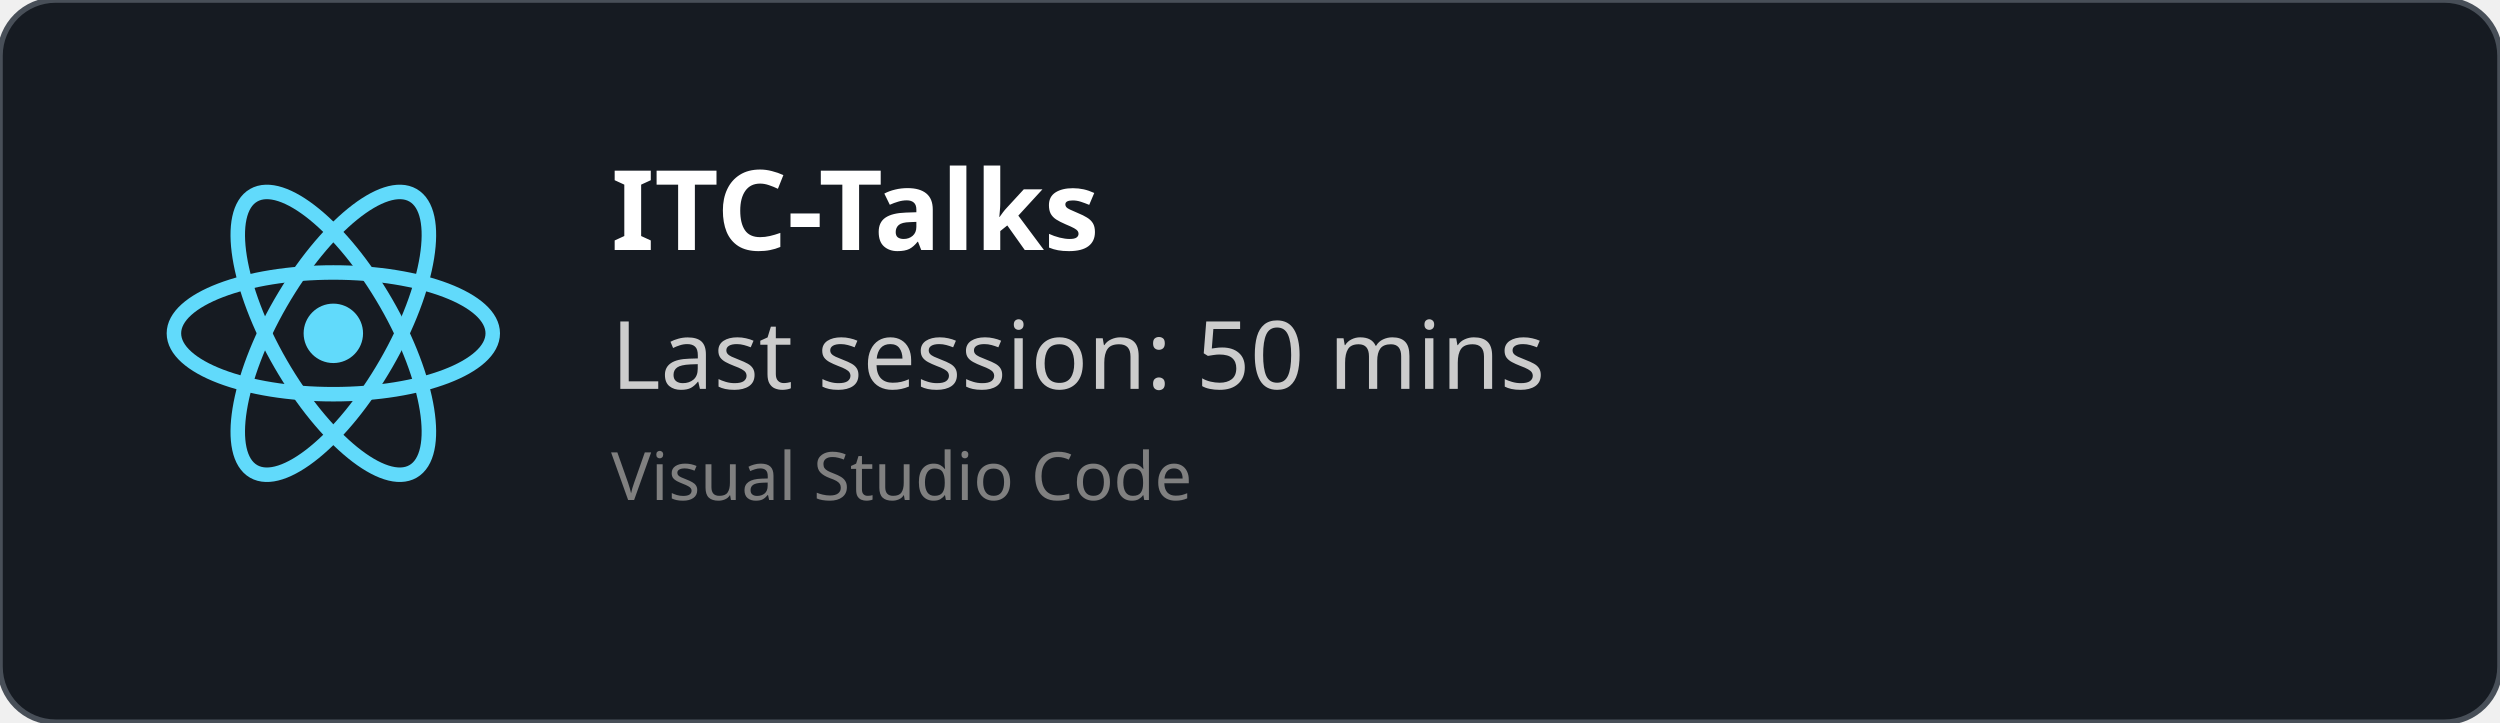
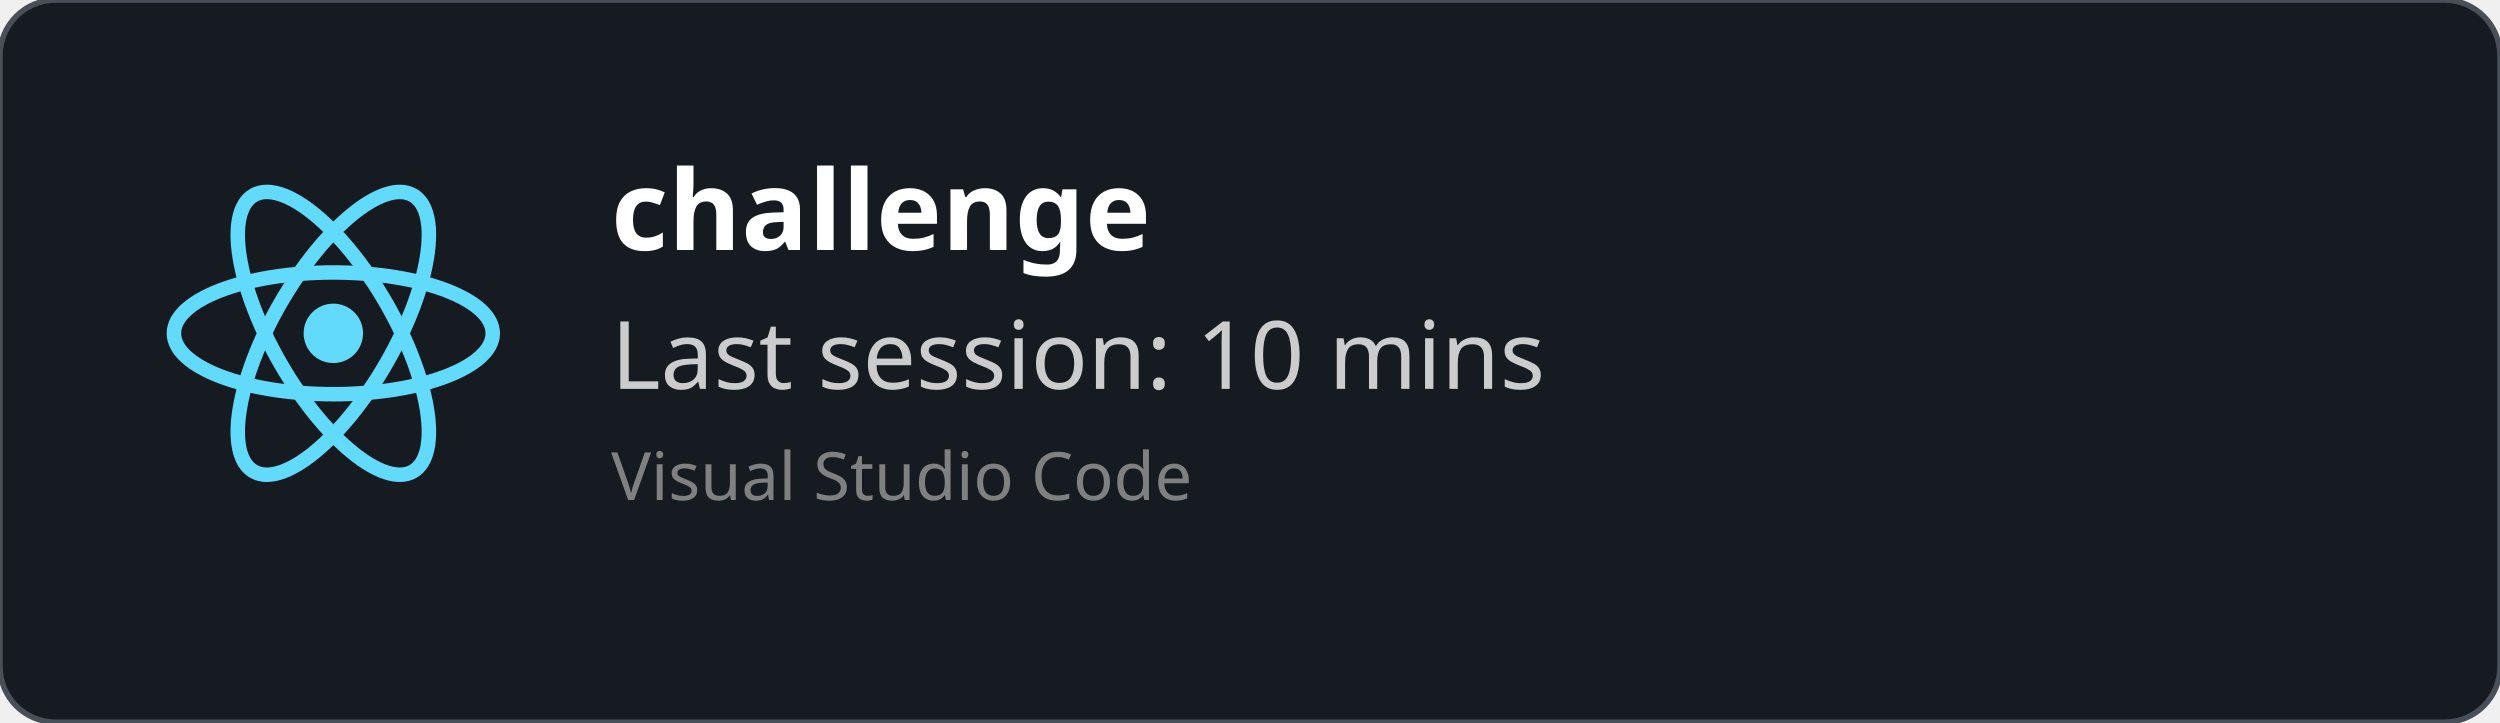
<svg xmlns="http://www.w3.org/2000/svg" width="450" height="130" viewBox="0 0 450 130" fill="none" role="img">
  <style>
    *{
        font-family: 'Segoe UI', Ubuntu, monospace
    }
    </style>
  <defs>
    <clipPath id="horizontalClip" x="20" y="20" width="500" height="200">
      <rect x="90" y="20" width="300" height="50" />
    </clipPath>
  </defs>
  <rect width="450" height="130" fill="rgba(22,27,34)" stroke="#484f58" stroke-width="1" fill-opacity="1" stroke-opacity="1" x="0" y="0" rx="10px" ry="10px">
    </rect>
  <svg height="60" width="60" x="30" y="30" viewBox="-11.5 -10.232 23 20.463">
    <circle cx="0" cy="0" r="2.05" fill="#61dafb" />
    <g stroke="#61dafb" stroke-width="1" fill="none">
      <ellipse rx="11" ry="4.2" />
      <ellipse rx="11" ry="4.2" transform="rotate(60)" />
      <ellipse rx="11" ry="4.2" transform="rotate(120)" />
    </g>
  </svg>
  <text x="110" y="45" font-size="20" clip-path="url(#horizontalClip)" font-weight="bold" font-family="Ubuntu" fill="white">
-     ITC-Talks
+     challenge
    </text>
  <text x="110" y="70" font-size="17px" font-family="Ubuntu" fill="#ccc">
-     Last session: 50 mins
+     Last session: 10 mins
    </text>
  <text x="110" y="90" font-size="12px" font-family="Ubuntu" fill="grey">
    Visual Studio Code
    </text>
</svg>
